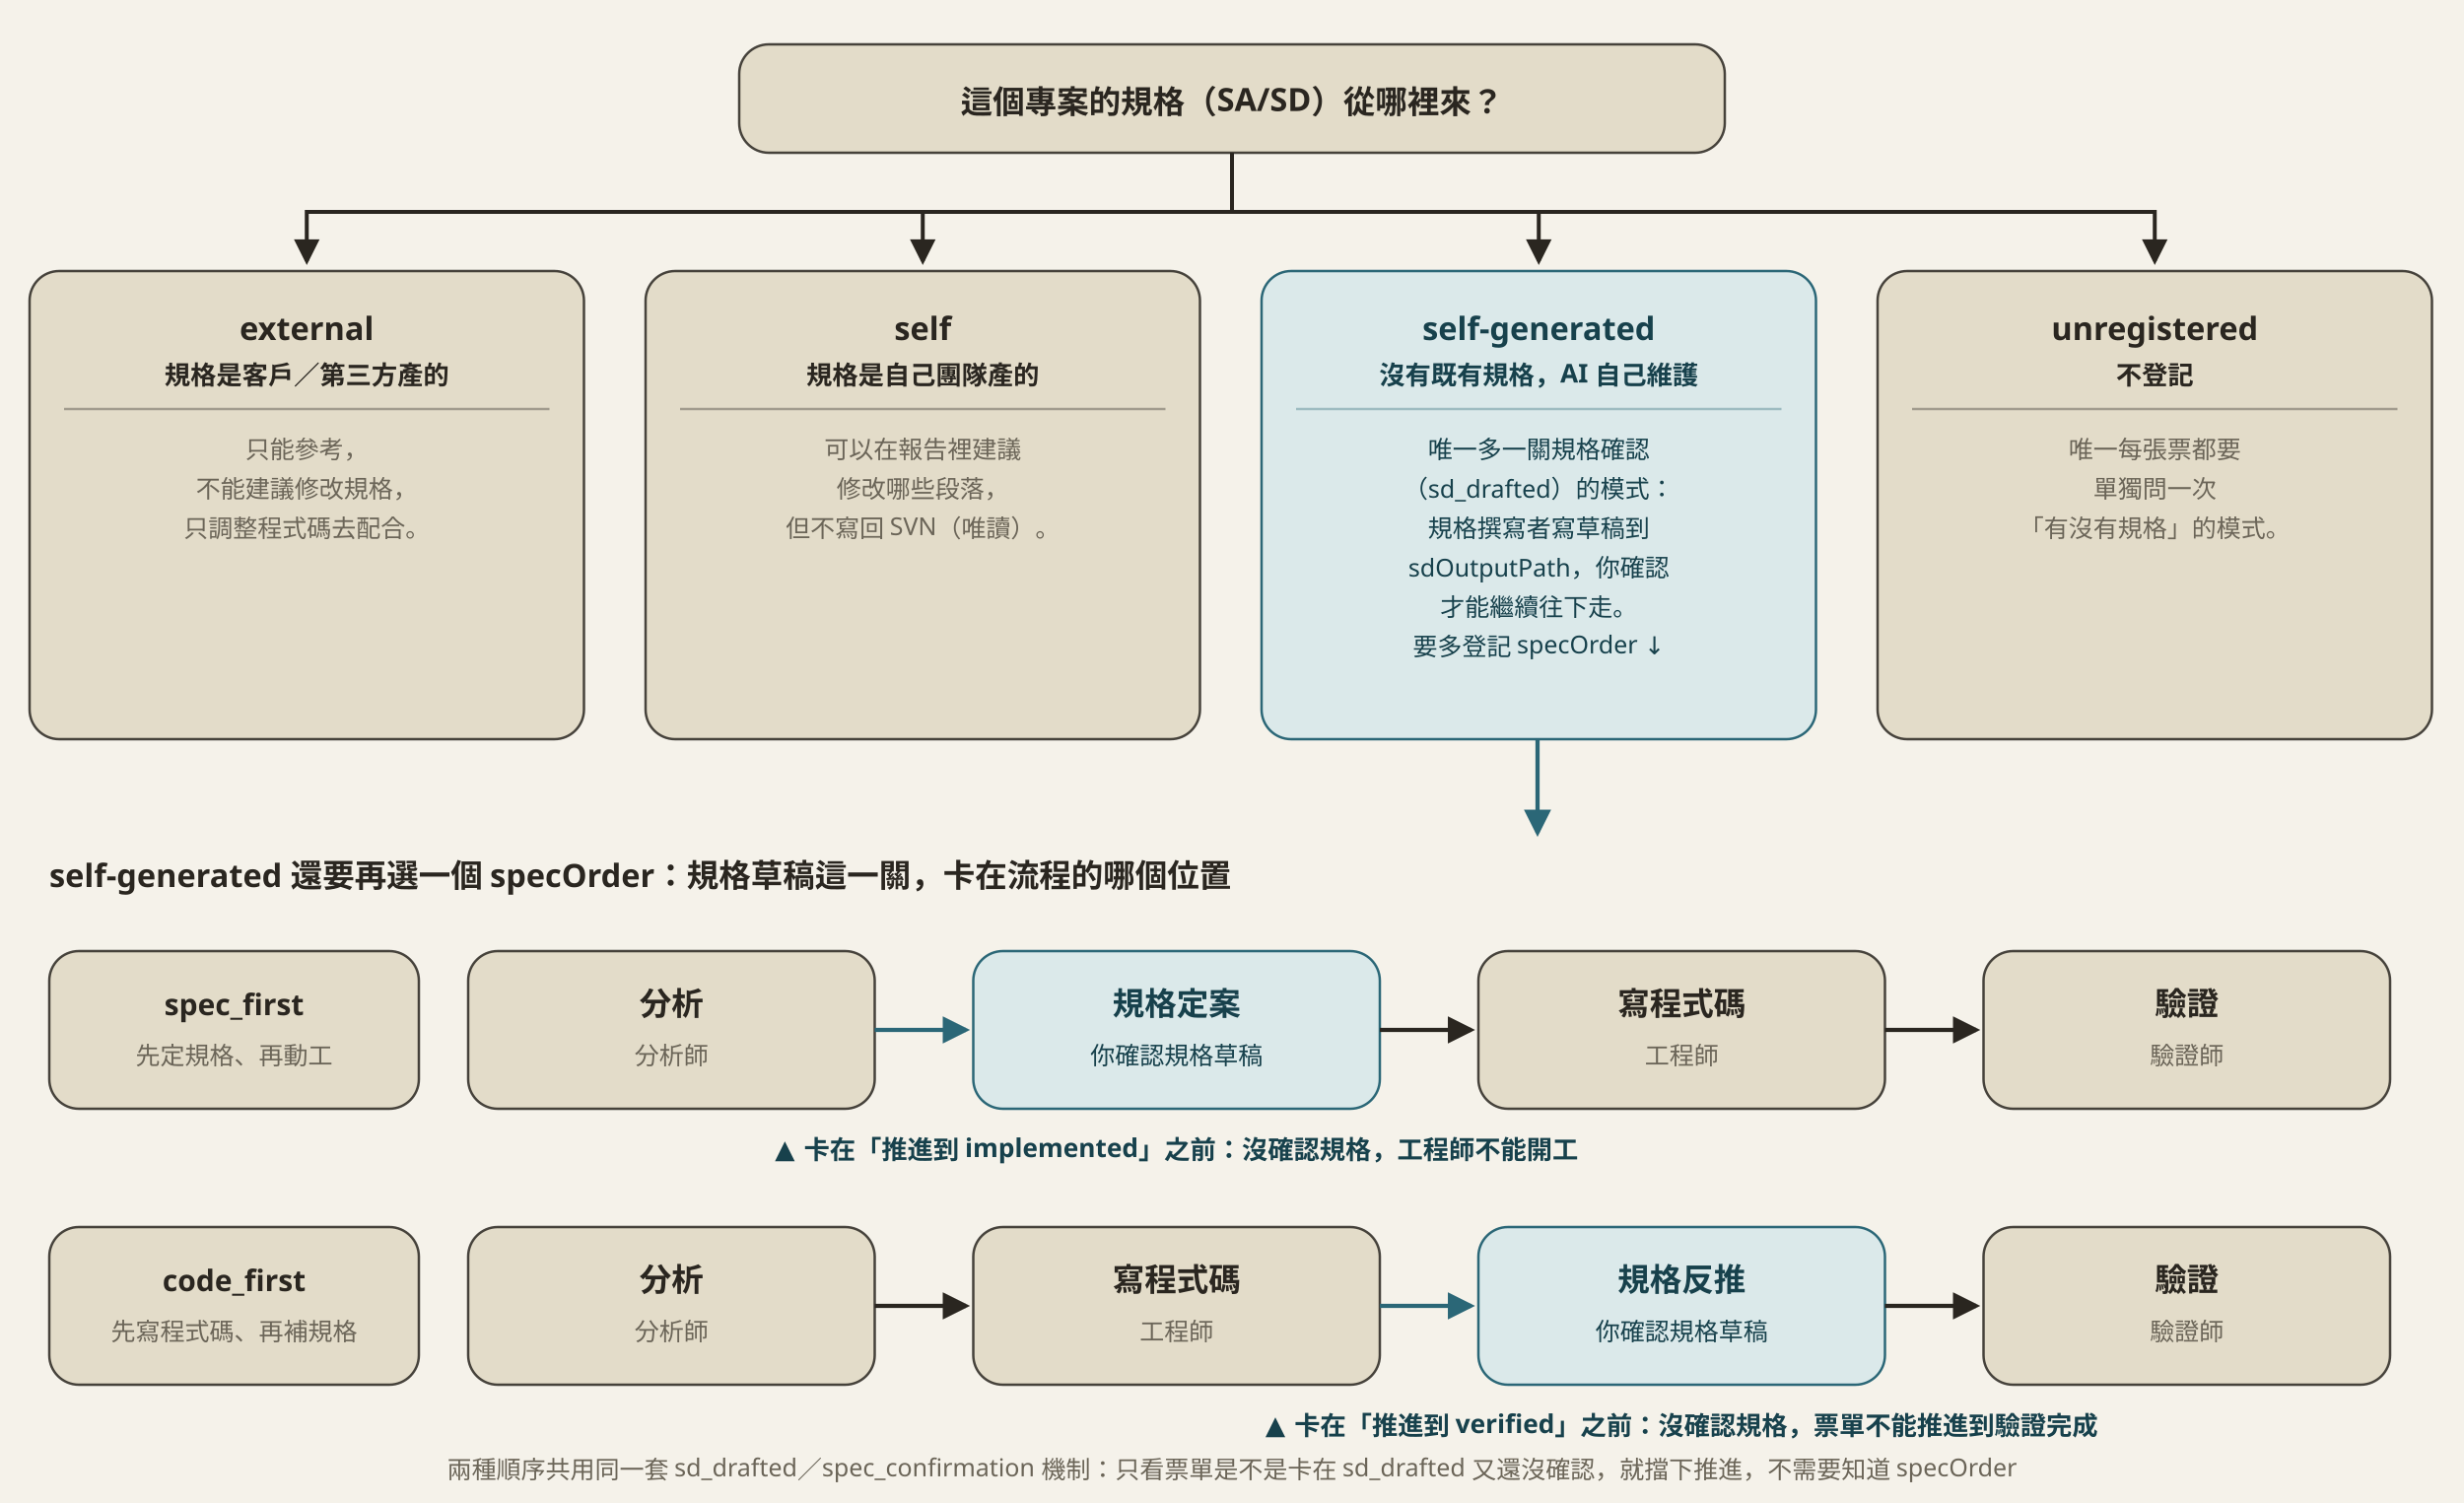
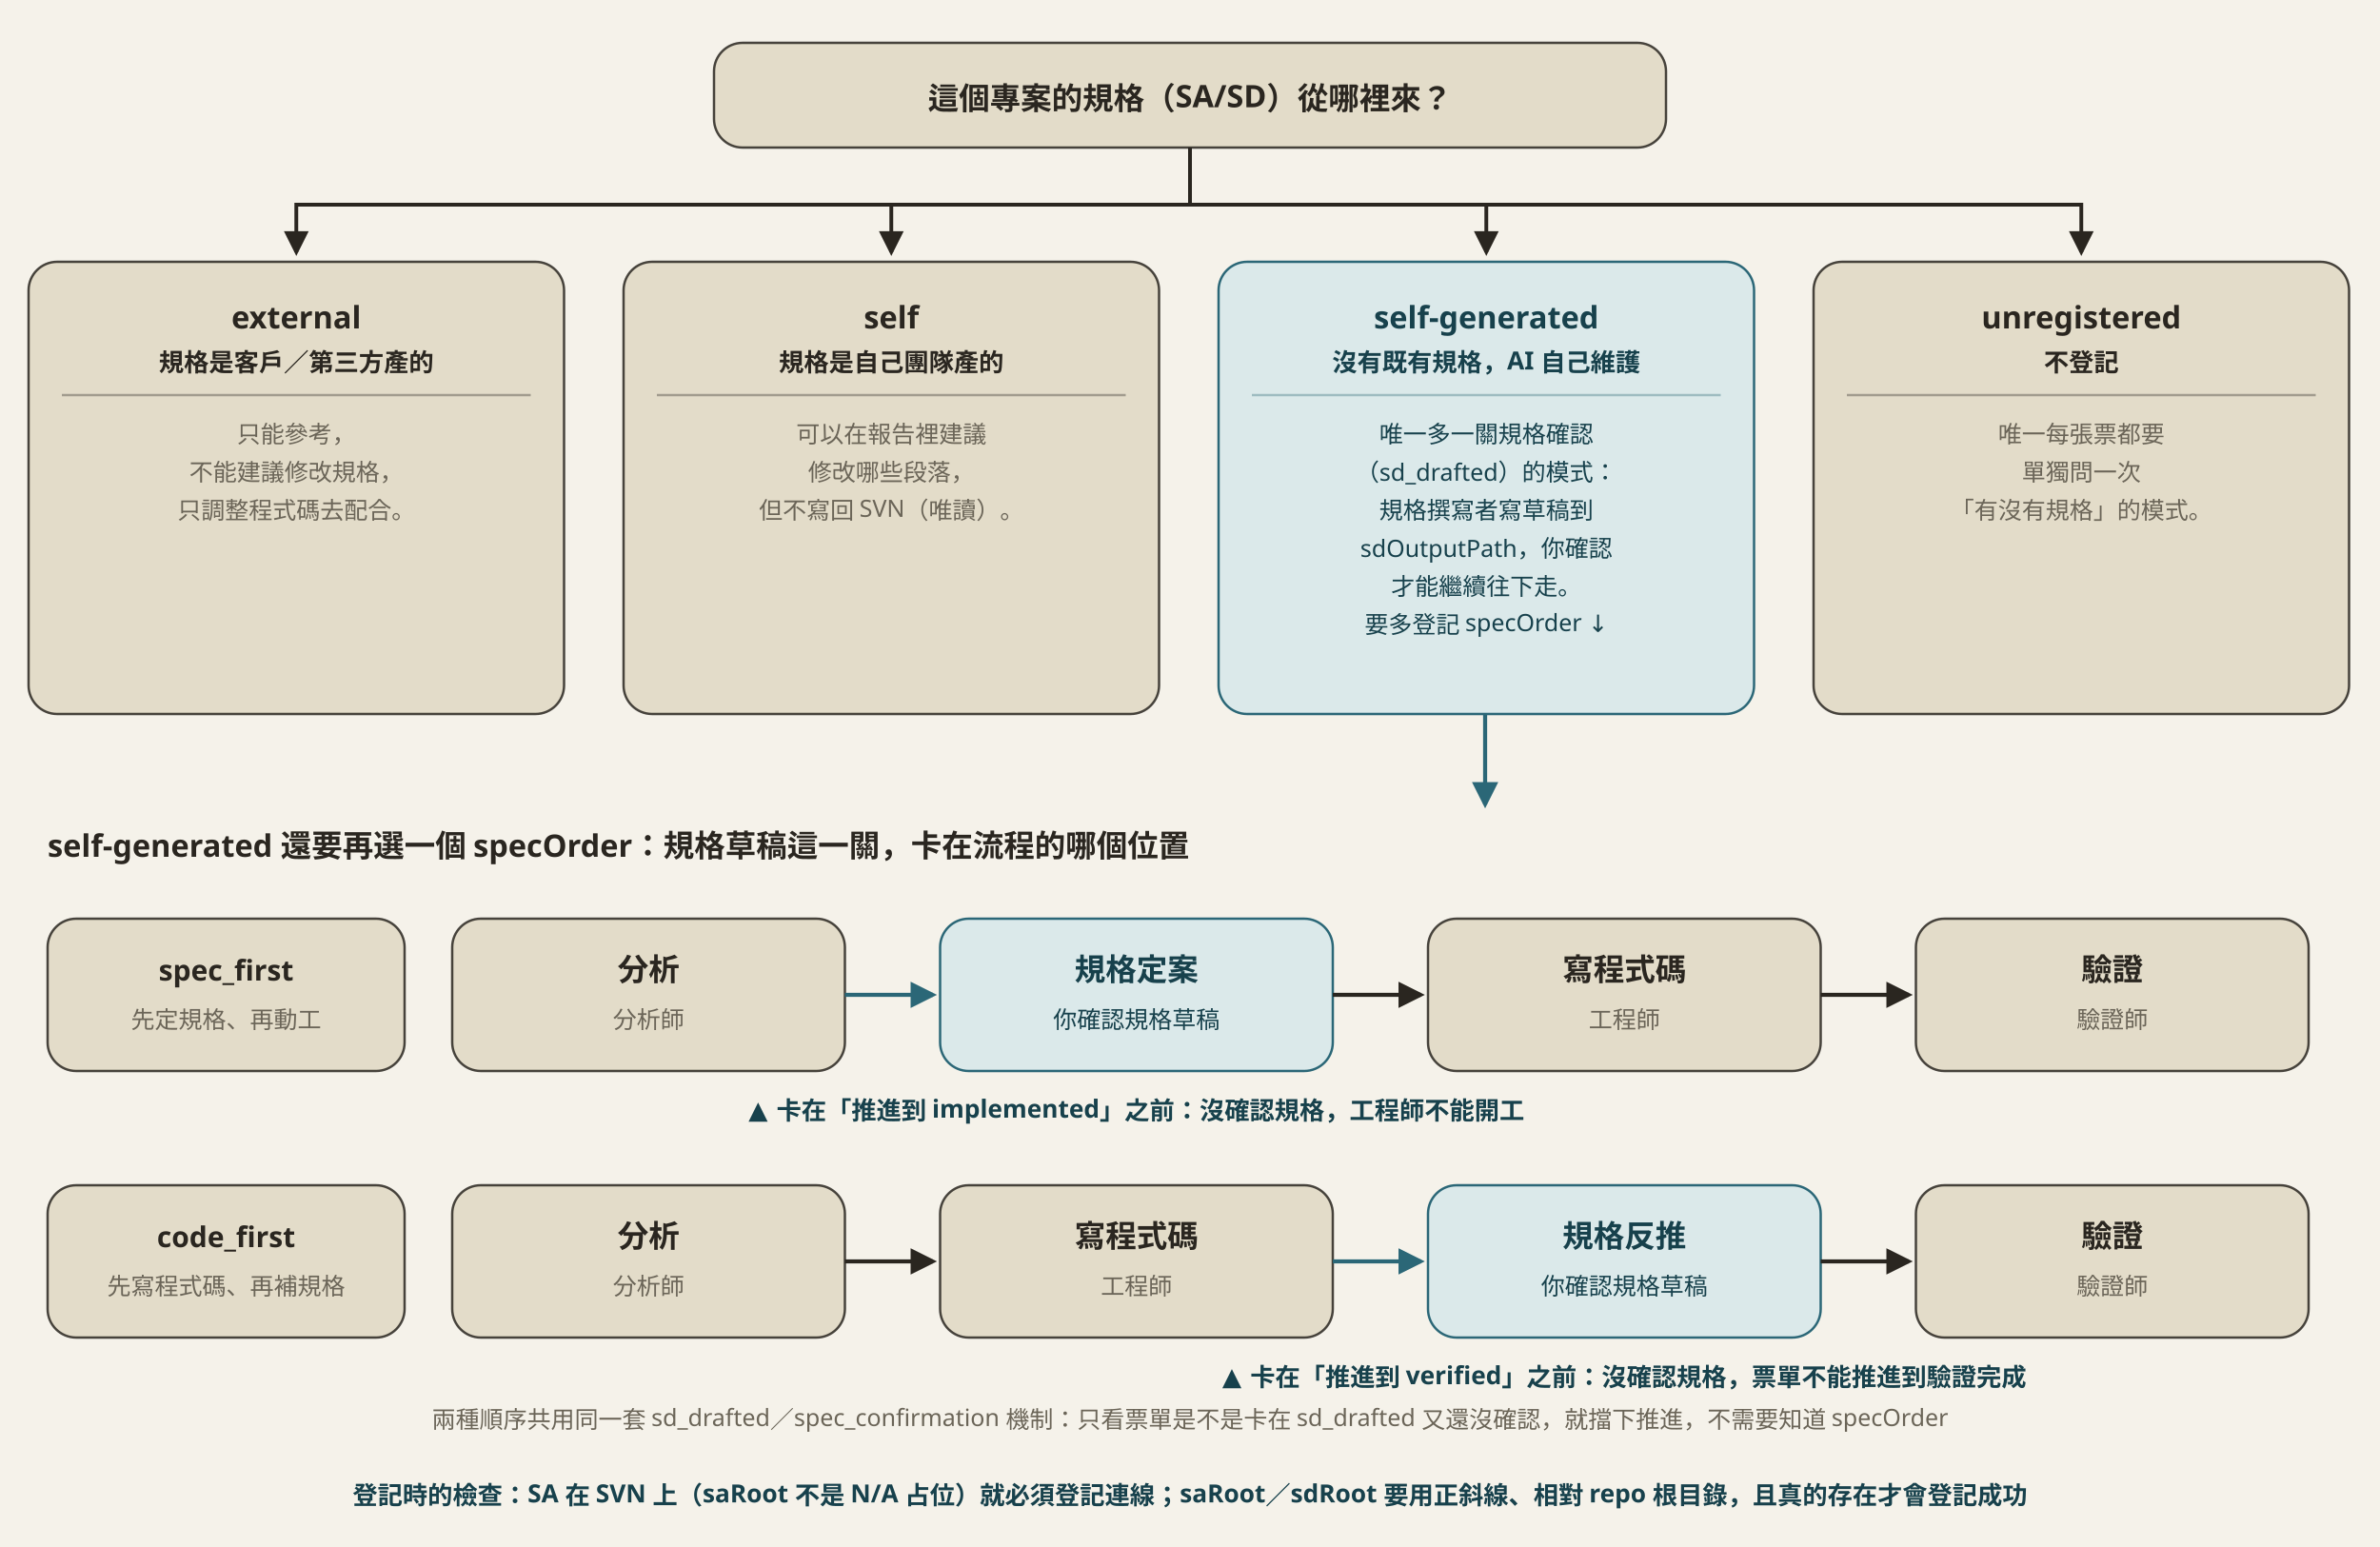
- <svg xmlns="http://www.w3.org/2000/svg" viewBox="0 0 1000 610" role="img" aria-label="SA/SD 規格四種模式：external 只能參考不能建議修改；self 可在報告建議修改但不寫回 SVN；self-generated 由 AI 維護並多一關規格確認 sd_drafted；unregistered 每張票單獨詢問。self-generated 再依 specOrder 分兩種順序：spec_first 先定規格再寫程式碼，擋在推進到 implemented 之前；code_first 先寫程式碼再反推規格，擋在推進到 verified 之前">
+ <svg xmlns="http://www.w3.org/2000/svg" viewBox="0 0 1000 650" role="img" aria-label="SA/SD 規格四種模式：external 只能參考不能建議修改；self 可在報告建議修改但不寫回 SVN；self-generated 由 AI 維護並多一關規格確認 sd_drafted；unregistered 每張票單獨詢問。登記時會驗證：SA 在 SVN 上就必須登記連線，saRoot／sdRoot 必須是 SVN 上真實存在的路徑（正斜線、相對於 repo 根目錄）。self-generated 再依 specOrder 分兩種順序：spec_first 先定規格再寫程式碼，擋在推進到 implemented 之前；code_first 先寫程式碼再反推規格，擋在推進到 verified 之前">
  <defs>
    <marker id="sasdmodesmain" viewBox="0 0 10 10" refX="8.5" refY="5" markerWidth="6.5" markerHeight="6.5" orient="auto-start-reverse">
      <path d="M0,0 L10,5 L0,10 z" fill="#2a2620" />
    </marker>
    <marker id="sasdmodesacc" viewBox="0 0 10 10" refX="8.5" refY="5" markerWidth="6.5" markerHeight="6.5" orient="auto-start-reverse">
      <path d="M0,0 L10,5 L0,10 z" fill="#2b6777" />
    </marker>
    <marker id="sasdmodeswarn" viewBox="0 0 10 10" refX="8.5" refY="5" markerWidth="6.5" markerHeight="6.5" orient="auto-start-reverse">
      <path d="M0,0 L10,5 L0,10 z" fill="#b9782e" />
    </marker>
  </defs>
-   <rect x="0" y="0" width="1000" height="610" fill="#f5f2ea" />
+   <rect x="0" y="0" width="1000" height="650" fill="#f5f2ea" />
  <rect x="300" y="18" width="400" height="44" rx="12" fill="#e3dcc9" stroke="#2a2620" stroke-opacity="0.85" />
  <text x="500" y="46" text-anchor="middle" font-family="'Noto Sans TC',sans-serif" font-size="13" fill="#2a2620" font-weight="700">這個專案的規格（SA/SD）從哪裡來？</text>
  <rect x="12" y="110" width="225" height="190" rx="12" fill="#e3dcc9" stroke="#2a2620" stroke-opacity="0.85" />
  <text x="124.5" y="138" text-anchor="middle" font-family="'Noto Sans TC',sans-serif" font-size="13" fill="#2a2620" font-weight="700">external</text>
  <text x="124.5" y="156" text-anchor="middle" font-family="'Noto Sans TC',sans-serif" font-size="10.5" fill="#2a2620" font-weight="700">規格是客戶／第三方產的</text>
  <line x1="26" y1="166" x2="223" y2="166" stroke="#2a2620" stroke-opacity="0.35" />
  <text x="124.5" y="186" text-anchor="middle" font-family="'Noto Sans TC',sans-serif" font-size="10" fill="#6b6558">只能參考，</text>
  <text x="124.5" y="202" text-anchor="middle" font-family="'Noto Sans TC',sans-serif" font-size="10" fill="#6b6558">不能建議修改規格，</text>
  <text x="124.5" y="218" text-anchor="middle" font-family="'Noto Sans TC',sans-serif" font-size="10" fill="#6b6558">只調整程式碼去配合。</text>
  <path d="M 500 62 L 500 86 L 124.5 86 L 124.5 106" fill="none" stroke="#2a2620" stroke-width="1.6" marker-end="url(#sasdmodesmain)" />
  <rect x="262" y="110" width="225" height="190" rx="12" fill="#e3dcc9" stroke="#2a2620" stroke-opacity="0.85" />
  <text x="374.5" y="138" text-anchor="middle" font-family="'Noto Sans TC',sans-serif" font-size="13" fill="#2a2620" font-weight="700">self</text>
  <text x="374.5" y="156" text-anchor="middle" font-family="'Noto Sans TC',sans-serif" font-size="10.5" fill="#2a2620" font-weight="700">規格是自己團隊產的</text>
  <line x1="276" y1="166" x2="473" y2="166" stroke="#2a2620" stroke-opacity="0.35" />
  <text x="374.5" y="186" text-anchor="middle" font-family="'Noto Sans TC',sans-serif" font-size="10" fill="#6b6558">可以在報告裡建議</text>
  <text x="374.5" y="202" text-anchor="middle" font-family="'Noto Sans TC',sans-serif" font-size="10" fill="#6b6558">修改哪些段落，</text>
  <text x="374.5" y="218" text-anchor="middle" font-family="'Noto Sans TC',sans-serif" font-size="10" fill="#6b6558">但不寫回 SVN（唯讀）。</text>
  <path d="M 500 62 L 500 86 L 374.5 86 L 374.5 106" fill="none" stroke="#2a2620" stroke-width="1.6" marker-end="url(#sasdmodesmain)" />
  <rect x="512" y="110" width="225" height="190" rx="12" fill="#dbe9ea" stroke="#2b6777" stroke-opacity="1" />
  <text x="624.5" y="138" text-anchor="middle" font-family="'Noto Sans TC',sans-serif" font-size="13" fill="#17414c" font-weight="700">self-generated</text>
  <text x="624.5" y="156" text-anchor="middle" font-family="'Noto Sans TC',sans-serif" font-size="10.5" fill="#17414c" font-weight="700">沒有既有規格，AI 自己維護</text>
  <line x1="526" y1="166" x2="723" y2="166" stroke="#2b6777" stroke-opacity="0.35" />
  <text x="624.5" y="186" text-anchor="middle" font-family="'Noto Sans TC',sans-serif" font-size="10" fill="#17414c">唯一多一關規格確認</text>
  <text x="624.5" y="202" text-anchor="middle" font-family="'Noto Sans TC',sans-serif" font-size="10" fill="#17414c">（sd_drafted）的模式：</text>
  <text x="624.5" y="218" text-anchor="middle" font-family="'Noto Sans TC',sans-serif" font-size="10" fill="#17414c">規格撰寫者寫草稿到</text>
  <text x="624.5" y="234" text-anchor="middle" font-family="'Noto Sans TC',sans-serif" font-size="10" fill="#17414c">sdOutputPath，你確認</text>
  <text x="624.5" y="250" text-anchor="middle" font-family="'Noto Sans TC',sans-serif" font-size="10" fill="#17414c">才能繼續往下走。</text>
  <text x="624.5" y="266" text-anchor="middle" font-family="'Noto Sans TC',sans-serif" font-size="10" fill="#17414c">要多登記 specOrder ↓</text>
  <path d="M 500 62 L 500 86 L 624.5 86 L 624.5 106" fill="none" stroke="#2a2620" stroke-width="1.6" marker-end="url(#sasdmodesmain)" />
  <rect x="762" y="110" width="225" height="190" rx="12" fill="#e3dcc9" stroke="#2a2620" stroke-opacity="0.85" />
  <text x="874.5" y="138" text-anchor="middle" font-family="'Noto Sans TC',sans-serif" font-size="13" fill="#2a2620" font-weight="700">unregistered</text>
  <text x="874.5" y="156" text-anchor="middle" font-family="'Noto Sans TC',sans-serif" font-size="10.5" fill="#2a2620" font-weight="700">不登記</text>
  <line x1="776" y1="166" x2="973" y2="166" stroke="#2a2620" stroke-opacity="0.35" />
  <text x="874.5" y="186" text-anchor="middle" font-family="'Noto Sans TC',sans-serif" font-size="10" fill="#6b6558">唯一每張票都要</text>
  <text x="874.5" y="202" text-anchor="middle" font-family="'Noto Sans TC',sans-serif" font-size="10" fill="#6b6558">單獨問一次</text>
  <text x="874.5" y="218" text-anchor="middle" font-family="'Noto Sans TC',sans-serif" font-size="10" fill="#6b6558">「有沒有規格」的模式。</text>
  <path d="M 500 62 L 500 86 L 874.5 86 L 874.5 106" fill="none" stroke="#2a2620" stroke-width="1.6" marker-end="url(#sasdmodesmain)" />
  <line x1="624" y1="300" x2="624" y2="338" stroke="#2b6777" stroke-width="1.7" marker-end="url(#sasdmodesacc)" />
  <text x="20" y="360" text-anchor="start" font-family="'Noto Sans TC',sans-serif" font-size="13" fill="#2a2620" font-weight="700">self-generated 還要再選一個 specOrder：規格草稿這一關，卡在流程的哪個位置</text>
  <rect x="20" y="386" width="150" height="64" rx="12" fill="#e3dcc9" stroke="#2a2620" stroke-opacity="0.85" />
  <text x="95" y="412" text-anchor="middle" font-family="'IBM Plex Mono',sans-serif" font-size="12" fill="#2a2620" font-weight="700">spec_first</text>
  <text x="95" y="432" text-anchor="middle" font-family="'Noto Sans TC',sans-serif" font-size="10" fill="#6b6558">先定規格、再動工</text>
  <rect x="190" y="386" width="165" height="64" rx="12" fill="#e3dcc9" stroke="#2a2620" stroke-opacity="0.85" />
  <text x="272.5" y="412" text-anchor="middle" font-family="'Noto Sans TC',sans-serif" font-size="13" fill="#2a2620" font-weight="700">分析</text>
  <text x="272.5" y="432" text-anchor="middle" font-family="'Noto Sans TC',sans-serif" font-size="10" fill="#6b6558">分析師</text>
  <rect x="395" y="386" width="165" height="64" rx="12" fill="#dbe9ea" stroke="#2b6777" stroke-opacity="1" />
  <text x="477.5" y="412" text-anchor="middle" font-family="'Noto Sans TC',sans-serif" font-size="13" fill="#17414c" font-weight="700">規格定案</text>
  <text x="477.5" y="432" text-anchor="middle" font-family="'Noto Sans TC',sans-serif" font-size="10" fill="#17414c">你確認規格草稿</text>
  <line x1="355" y1="418" x2="392" y2="418" stroke="#2b6777" stroke-width="1.7" marker-end="url(#sasdmodesacc)" />
  <rect x="600" y="386" width="165" height="64" rx="12" fill="#e3dcc9" stroke="#2a2620" stroke-opacity="0.85" />
  <text x="682.5" y="412" text-anchor="middle" font-family="'Noto Sans TC',sans-serif" font-size="13" fill="#2a2620" font-weight="700">寫程式碼</text>
  <text x="682.5" y="432" text-anchor="middle" font-family="'Noto Sans TC',sans-serif" font-size="10" fill="#6b6558">工程師</text>
  <line x1="560" y1="418" x2="597" y2="418" stroke="#2a2620" stroke-width="1.7" marker-end="url(#sasdmodesmain)" />
  <rect x="805" y="386" width="165" height="64" rx="12" fill="#e3dcc9" stroke="#2a2620" stroke-opacity="0.85" />
  <text x="887.5" y="412" text-anchor="middle" font-family="'Noto Sans TC',sans-serif" font-size="13" fill="#2a2620" font-weight="700">驗證</text>
  <text x="887.5" y="432" text-anchor="middle" font-family="'Noto Sans TC',sans-serif" font-size="10" fill="#6b6558">驗證師</text>
  <line x1="765" y1="418" x2="802" y2="418" stroke="#2a2620" stroke-width="1.7" marker-end="url(#sasdmodesmain)" />
  <text x="477.5" y="470" text-anchor="middle" font-family="'Noto Sans TC',sans-serif" font-size="10.5" fill="#17414c" font-weight="700">▲ 卡在「推進到 implemented」之前：沒確認規格，工程師不能開工</text>
  <rect x="20" y="498" width="150" height="64" rx="12" fill="#e3dcc9" stroke="#2a2620" stroke-opacity="0.85" />
  <text x="95" y="524" text-anchor="middle" font-family="'IBM Plex Mono',sans-serif" font-size="12" fill="#2a2620" font-weight="700">code_first</text>
  <text x="95" y="544" text-anchor="middle" font-family="'Noto Sans TC',sans-serif" font-size="10" fill="#6b6558">先寫程式碼、再補規格</text>
  <rect x="190" y="498" width="165" height="64" rx="12" fill="#e3dcc9" stroke="#2a2620" stroke-opacity="0.85" />
  <text x="272.5" y="524" text-anchor="middle" font-family="'Noto Sans TC',sans-serif" font-size="13" fill="#2a2620" font-weight="700">分析</text>
  <text x="272.5" y="544" text-anchor="middle" font-family="'Noto Sans TC',sans-serif" font-size="10" fill="#6b6558">分析師</text>
  <rect x="395" y="498" width="165" height="64" rx="12" fill="#e3dcc9" stroke="#2a2620" stroke-opacity="0.85" />
  <text x="477.5" y="524" text-anchor="middle" font-family="'Noto Sans TC',sans-serif" font-size="13" fill="#2a2620" font-weight="700">寫程式碼</text>
  <text x="477.5" y="544" text-anchor="middle" font-family="'Noto Sans TC',sans-serif" font-size="10" fill="#6b6558">工程師</text>
  <line x1="355" y1="530" x2="392" y2="530" stroke="#2a2620" stroke-width="1.7" marker-end="url(#sasdmodesmain)" />
  <rect x="600" y="498" width="165" height="64" rx="12" fill="#dbe9ea" stroke="#2b6777" stroke-opacity="1" />
  <text x="682.5" y="524" text-anchor="middle" font-family="'Noto Sans TC',sans-serif" font-size="13" fill="#17414c" font-weight="700">規格反推</text>
  <text x="682.5" y="544" text-anchor="middle" font-family="'Noto Sans TC',sans-serif" font-size="10" fill="#17414c">你確認規格草稿</text>
  <line x1="560" y1="530" x2="597" y2="530" stroke="#2b6777" stroke-width="1.7" marker-end="url(#sasdmodesacc)" />
  <rect x="805" y="498" width="165" height="64" rx="12" fill="#e3dcc9" stroke="#2a2620" stroke-opacity="0.85" />
  <text x="887.5" y="524" text-anchor="middle" font-family="'Noto Sans TC',sans-serif" font-size="13" fill="#2a2620" font-weight="700">驗證</text>
  <text x="887.5" y="544" text-anchor="middle" font-family="'Noto Sans TC',sans-serif" font-size="10" fill="#6b6558">驗證師</text>
  <line x1="765" y1="530" x2="802" y2="530" stroke="#2a2620" stroke-width="1.7" marker-end="url(#sasdmodesmain)" />
  <text x="682.5" y="582" text-anchor="middle" font-family="'Noto Sans TC',sans-serif" font-size="10.5" fill="#17414c" font-weight="700">▲ 卡在「推進到 verified」之前：沒確認規格，票單不能推進到驗證完成</text>
  <text x="500" y="600" text-anchor="middle" font-family="'Noto Sans TC',sans-serif" font-size="10" fill="#6b6558">兩種順序共用同一套 sd_drafted／spec_confirmation 機制：只看票單是不是卡在 sd_drafted 又還沒確認，就擋下推進，不需要知道 specOrder</text>
+   <text x="500" y="632" text-anchor="middle" font-family="'Noto Sans TC',sans-serif" font-size="10.5" fill="#17414c" font-weight="700">登記時的檢查：SA 在 SVN 上（saRoot 不是 N/A 占位）就必須登記連線；saRoot／sdRoot 要用正斜線、相對 repo 根目錄，且真的存在才會登記成功</text>
</svg>
